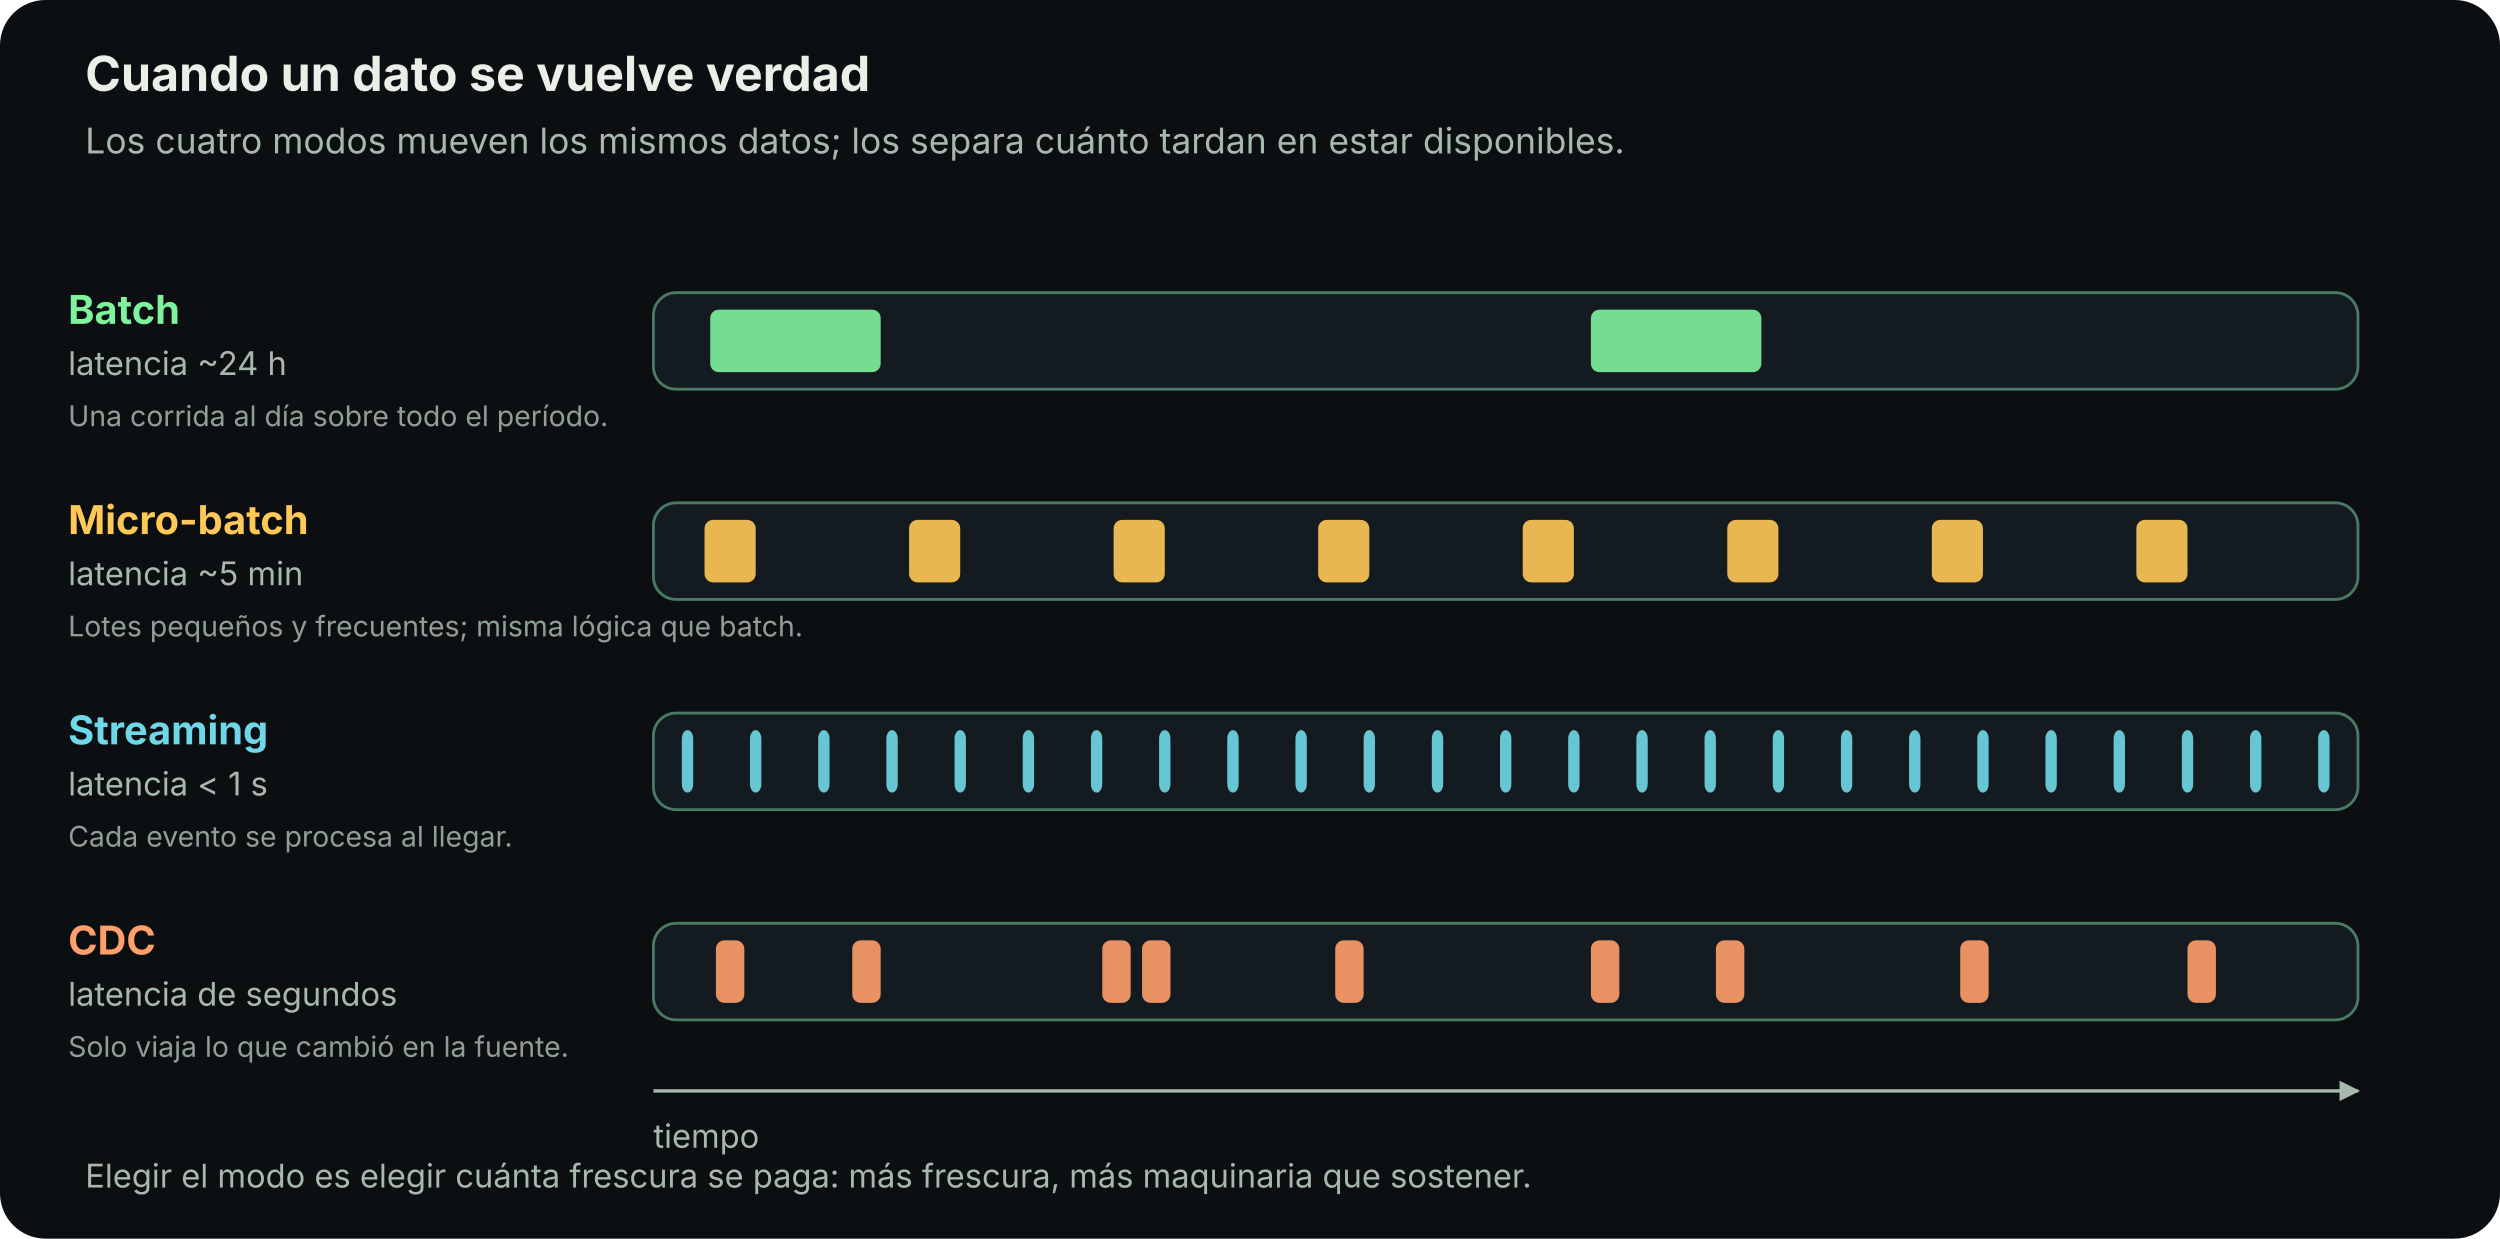
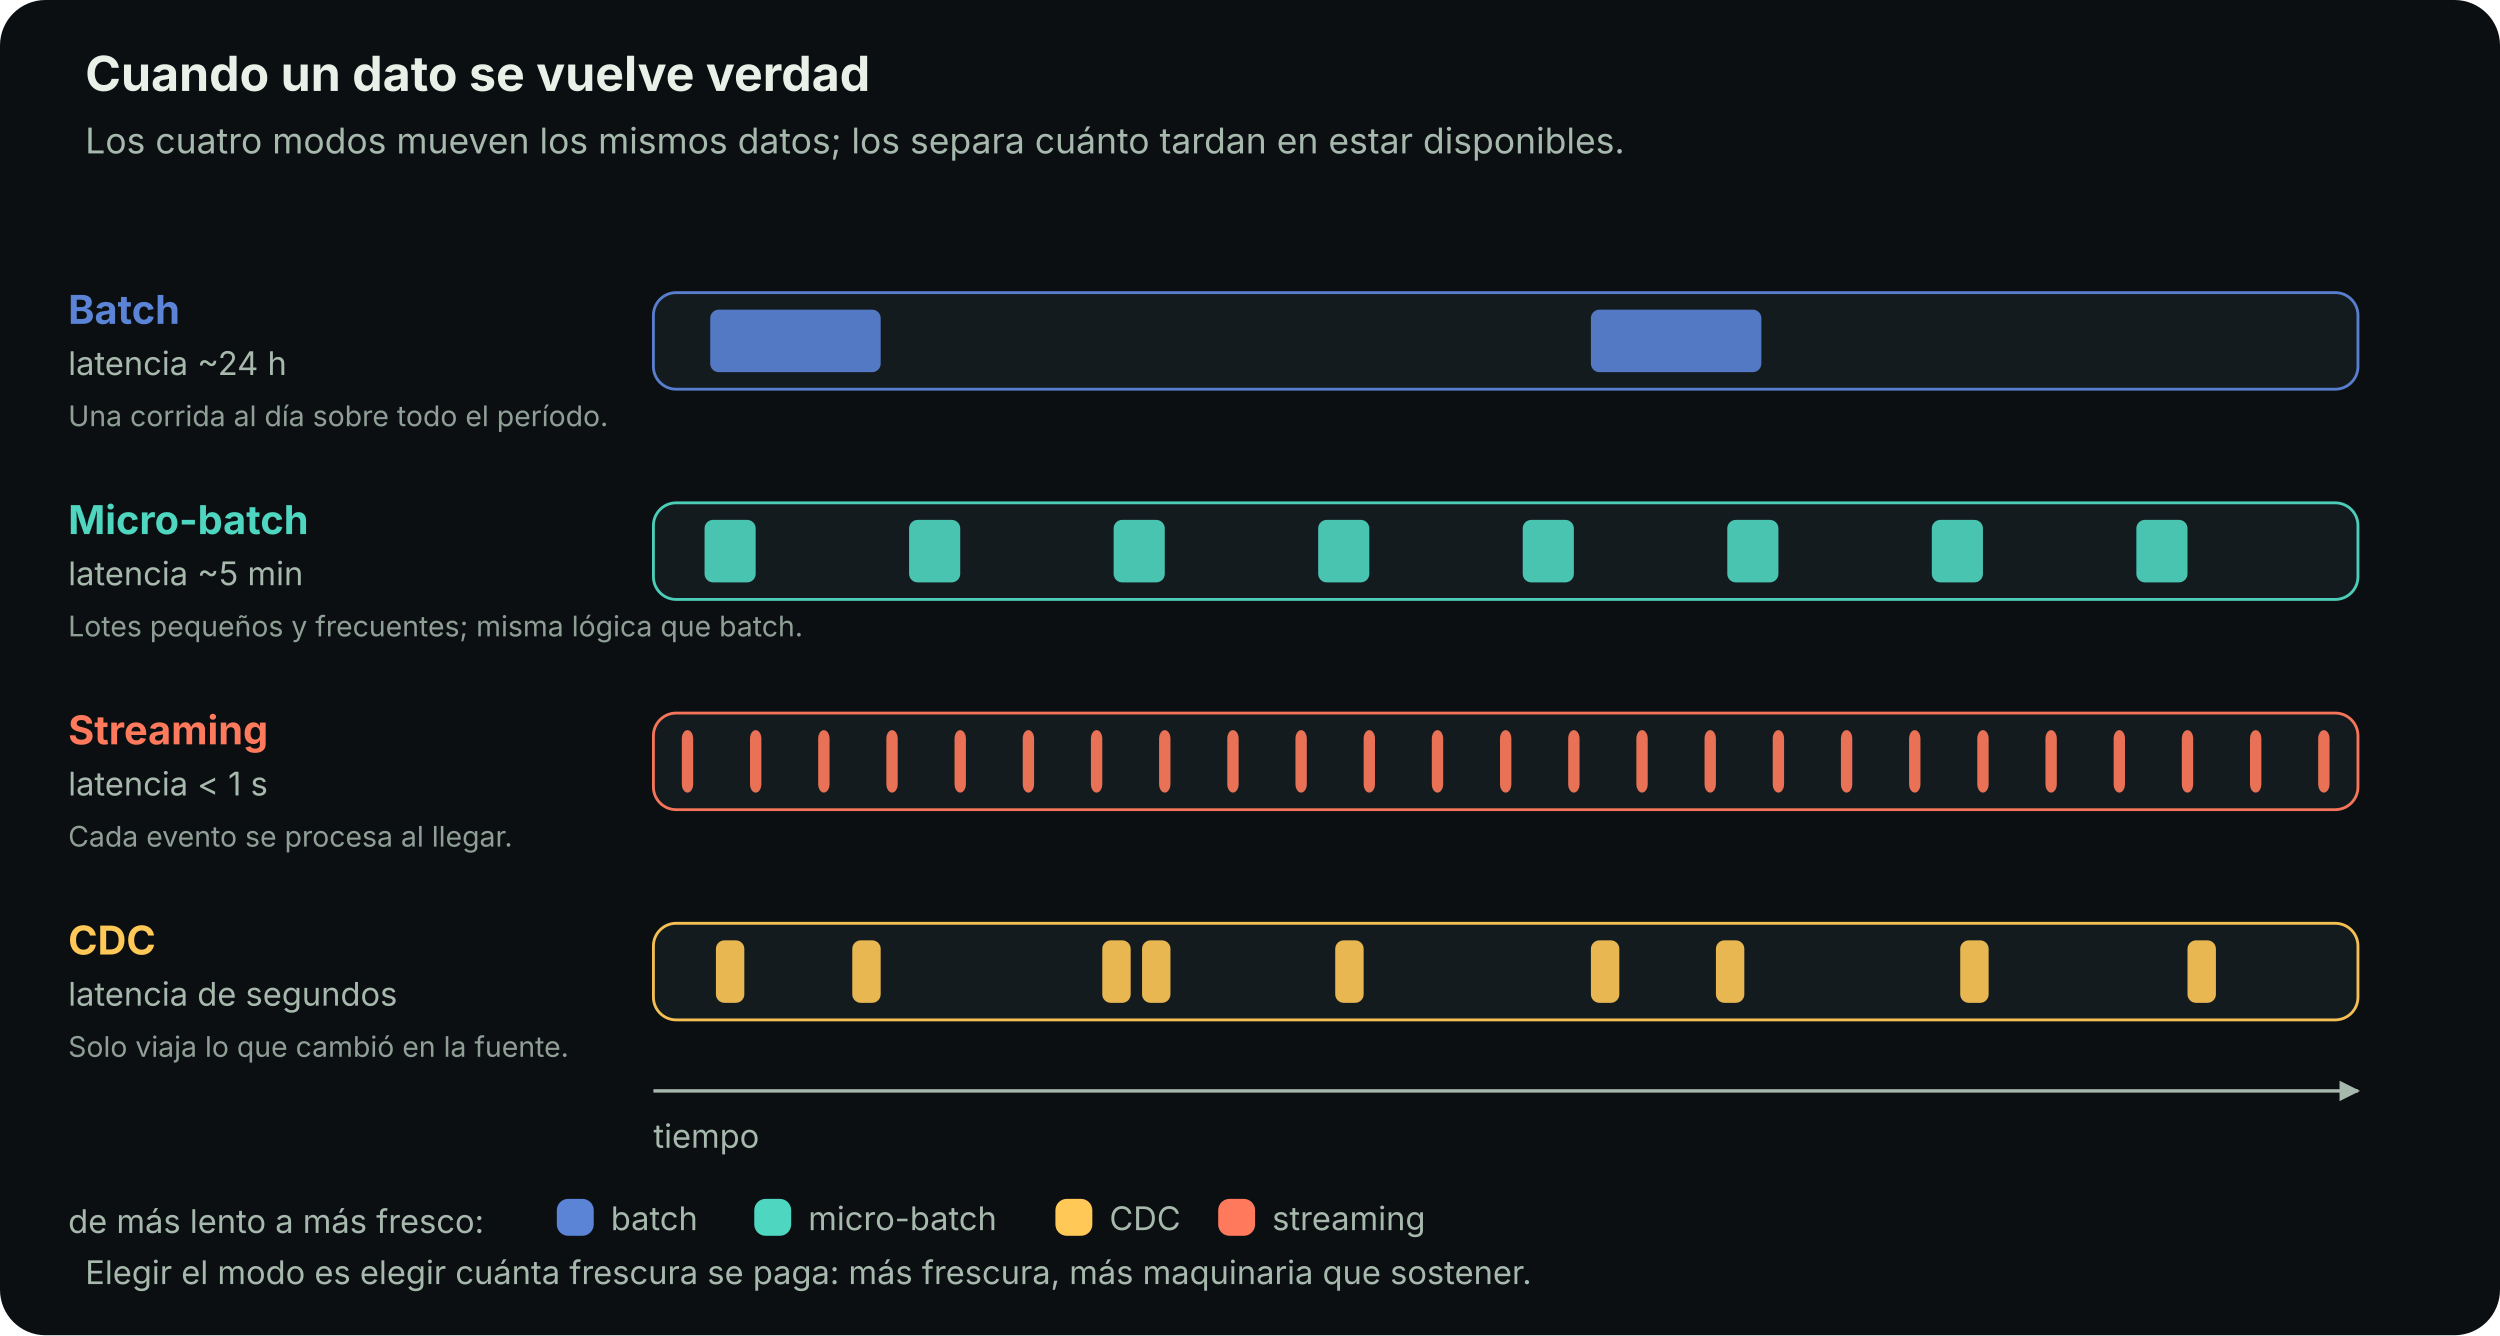
- <svg xmlns="http://www.w3.org/2000/svg" width="880" height="436" viewBox="0 0 880 436" role="img" aria-label="Batch, micro-batch, streaming y CDC sobre una línea de tiempo, con la latencia de cada uno">
+ <svg xmlns="http://www.w3.org/2000/svg" width="880" height="470" viewBox="0 0 880 470" role="img" aria-label="Batch, micro-batch, streaming y CDC sobre una línea de tiempo, con la latencia de cada uno">
  <defs>
    <marker id="f4a7a63" viewBox="0 0 10 10" refX="9" refY="5" markerWidth="6" markerHeight="6" orient="auto-start-reverse">
      <path d="M0,0 L10,5 L0,10 z" fill="#4a7a63" />
    </marker>
    <marker id="f7ef29d" viewBox="0 0 10 10" refX="9" refY="5" markerWidth="6" markerHeight="6" orient="auto-start-reverse">
      <path d="M0,0 L10,5 L0,10 z" fill="#7ef29d" />
    </marker>
    <marker id="fffc857" viewBox="0 0 10 10" refX="9" refY="5" markerWidth="6" markerHeight="6" orient="auto-start-reverse">
      <path d="M0,0 L10,5 L0,10 z" fill="#ffc857" />
    </marker>
    <marker id="f6fd8e8" viewBox="0 0 10 10" refX="9" refY="5" markerWidth="6" markerHeight="6" orient="auto-start-reverse">
      <path d="M0,0 L10,5 L0,10 z" fill="#6fd8e8" />
    </marker>
    <marker id="fc9a7ff" viewBox="0 0 10 10" refX="9" refY="5" markerWidth="6" markerHeight="6" orient="auto-start-reverse">
      <path d="M0,0 L10,5 L0,10 z" fill="#c9a7ff" />
    </marker>
    <marker id="fff9f6b" viewBox="0 0 10 10" refX="9" refY="5" markerWidth="6" markerHeight="6" orient="auto-start-reverse">
      <path d="M0,0 L10,5 L0,10 z" fill="#ff9f6b" />
    </marker>
    <marker id="f5fe0c0" viewBox="0 0 10 10" refX="9" refY="5" markerWidth="6" markerHeight="6" orient="auto-start-reverse">
      <path d="M0,0 L10,5 L0,10 z" fill="#5fe0c0" />
    </marker>
    <marker id="fa7b8ad" viewBox="0 0 10 10" refX="9" refY="5" markerWidth="6" markerHeight="6" orient="auto-start-reverse">
      <path d="M0,0 L10,5 L0,10 z" fill="#a7b8ad" />
    </marker>
+     <marker id="fff6b6b" viewBox="0 0 10 10" refX="9" refY="5" markerWidth="6" markerHeight="6" orient="auto-start-reverse">
+       <path d="M0,0 L10,5 L0,10 z" fill="#ff6b6b" />
+     </marker>
+     <marker id="fff8ad4" viewBox="0 0 10 10" refX="9" refY="5" markerWidth="6" markerHeight="6" orient="auto-start-reverse">
+       <path d="M0,0 L10,5 L0,10 z" fill="#ff8ad4" />
+     </marker>
+     <marker id="f7aa7ff" viewBox="0 0 10 10" refX="9" refY="5" markerWidth="6" markerHeight="6" orient="auto-start-reverse">
+       <path d="M0,0 L10,5 L0,10 z" fill="#7aa7ff" />
+     </marker>
+     <marker id="f84eba6" viewBox="0 0 10 10" refX="9" refY="5" markerWidth="6" markerHeight="6" orient="auto-start-reverse">
+       <path d="M0,0 L10,5 L0,10 z" fill="#84eba6" />
+     </marker>
+     <marker id="f84c9eb" viewBox="0 0 10 10" refX="9" refY="5" markerWidth="6" markerHeight="6" orient="auto-start-reverse">
+       <path d="M0,0 L10,5 L0,10 z" fill="#84c9eb" />
+     </marker>
+     <marker id="fa684eb" viewBox="0 0 10 10" refX="9" refY="5" markerWidth="6" markerHeight="6" orient="auto-start-reverse">
+       <path d="M0,0 L10,5 L0,10 z" fill="#a684eb" />
+     </marker>
+     <marker id="feb84c9" viewBox="0 0 10 10" refX="9" refY="5" markerWidth="6" markerHeight="6" orient="auto-start-reverse">
+       <path d="M0,0 L10,5 L0,10 z" fill="#eb84c9" />
+     </marker>
+     <marker id="feba684" viewBox="0 0 10 10" refX="9" refY="5" markerWidth="6" markerHeight="6" orient="auto-start-reverse">
+       <path d="M0,0 L10,5 L0,10 z" fill="#eba684" />
+     </marker>
+     <marker id="fc9eb84" viewBox="0 0 10 10" refX="9" refY="5" markerWidth="6" markerHeight="6" orient="auto-start-reverse">
+       <path d="M0,0 L10,5 L0,10 z" fill="#c9eb84" />
+     </marker>
+     <marker id="f5b83d6" viewBox="0 0 10 10" refX="9" refY="5" markerWidth="6" markerHeight="6" orient="auto-start-reverse">
+       <path d="M0,0 L10,5 L0,10 z" fill="#5b83d6" />
+     </marker>
+     <marker id="f4fd6c0" viewBox="0 0 10 10" refX="9" refY="5" markerWidth="6" markerHeight="6" orient="auto-start-reverse">
+       <path d="M0,0 L10,5 L0,10 z" fill="#4fd6c0" />
+     </marker>
+     <marker id="fff7a5c" viewBox="0 0 10 10" refX="9" refY="5" markerWidth="6" markerHeight="6" orient="auto-start-reverse">
+       <path d="M0,0 L10,5 L0,10 z" fill="#ff7a5c" />
+     </marker>
+     <linearGradient id="gRamaAB" x1="0" y1="0" x2="1" y2="0">
+       <stop offset="0" stop-color="#6fd8e8" />
+       <stop offset="1" stop-color="#c9a7ff" />
+     </linearGradient>
  </defs>
-   <rect x="0" y="0" width="880" height="436" rx="16" fill="#0b0f12" />
+   <rect x="0" y="0" width="880" height="470" rx="16" fill="#0b0f12" />
  <text x="30.0" y="32.0" fill="#e8f0e8" font-family="system-ui, -apple-system, Segoe UI, sans-serif" font-size="17" font-weight="700" text-anchor="start">Cuando un dato se vuelve verdad</text>
  <text x="30.0" y="54.0" fill="#a7b8ad" font-family="system-ui, -apple-system, Segoe UI, sans-serif" font-size="12.5" font-weight="400" text-anchor="start">Los cuatro modos mueven los mismos datos; los separa cuánto tardan en estar disponibles.</text>
-   <text x="24.0" y="114.0" fill="#7ef29d" font-family="system-ui, -apple-system, Segoe UI, sans-serif" font-size="14" font-weight="700" text-anchor="start">Batch</text>
+   <text x="24.0" y="114.0" fill="#5b83d6" font-family="system-ui, -apple-system, Segoe UI, sans-serif" font-size="14" font-weight="700" text-anchor="start">Batch</text>
  <text x="24.0" y="132.0" fill="#a7b8ad" font-family="system-ui, -apple-system, Segoe UI, sans-serif" font-size="11.5" font-weight="400" text-anchor="start">latencia ~24 h</text>
  <text x="24.0" y="150.0" fill="#a7b8ad" font-family="system-ui, -apple-system, Segoe UI, sans-serif" font-size="10" font-weight="400" text-anchor="start" opacity="0.85">Una corrida al día sobre todo el período.</text>
-   <rect x="230.0" y="103.0" width="600.0" height="34.0" rx="8" fill="#141b20" stroke="#4a7a63" stroke-width="1" />
-   <rect x="250.0" y="109.0" width="60.0" height="22.0" rx="3" fill="#7ef29d" opacity="0.9" />
-   <rect x="560.0" y="109.0" width="60.0" height="22.0" rx="3" fill="#7ef29d" opacity="0.9" />
-   <text x="24.0" y="188.0" fill="#ffc857" font-family="system-ui, -apple-system, Segoe UI, sans-serif" font-size="14" font-weight="700" text-anchor="start">Micro-batch</text>
+   <rect x="230.0" y="103.0" width="600.0" height="34.0" rx="8" fill="#141b20" stroke="#5b83d6" stroke-width="1" opacity="0.95" />
+   <rect x="250.0" y="109.0" width="60.0" height="22.0" rx="3" fill="#5b83d6" opacity="0.9" />
+   <rect x="560.0" y="109.0" width="60.0" height="22.0" rx="3" fill="#5b83d6" opacity="0.9" />
+   <text x="24.0" y="188.0" fill="#4fd6c0" font-family="system-ui, -apple-system, Segoe UI, sans-serif" font-size="14" font-weight="700" text-anchor="start">Micro-batch</text>
  <text x="24.0" y="206.0" fill="#a7b8ad" font-family="system-ui, -apple-system, Segoe UI, sans-serif" font-size="11.5" font-weight="400" text-anchor="start">latencia ~5 min</text>
  <text x="24.0" y="224.0" fill="#a7b8ad" font-family="system-ui, -apple-system, Segoe UI, sans-serif" font-size="10" font-weight="400" text-anchor="start" opacity="0.85">Lotes pequeños y frecuentes; misma lógica que batch.</text>
-   <rect x="230.0" y="177.0" width="600.0" height="34.0" rx="8" fill="#141b20" stroke="#4a7a63" stroke-width="1" />
-   <rect x="248.0" y="183.0" width="18.0" height="22.0" rx="3" fill="#ffc857" opacity="0.9" />
-   <rect x="320.0" y="183.0" width="18.0" height="22.0" rx="3" fill="#ffc857" opacity="0.9" />
-   <rect x="392.0" y="183.0" width="18.0" height="22.0" rx="3" fill="#ffc857" opacity="0.9" />
-   <rect x="464.0" y="183.0" width="18.0" height="22.0" rx="3" fill="#ffc857" opacity="0.9" />
-   <rect x="536.0" y="183.0" width="18.0" height="22.0" rx="3" fill="#ffc857" opacity="0.9" />
-   <rect x="608.0" y="183.0" width="18.0" height="22.0" rx="3" fill="#ffc857" opacity="0.9" />
-   <rect x="680.0" y="183.0" width="18.0" height="22.0" rx="3" fill="#ffc857" opacity="0.9" />
-   <rect x="752.0" y="183.0" width="18.0" height="22.0" rx="3" fill="#ffc857" opacity="0.9" />
-   <text x="24.0" y="262.0" fill="#6fd8e8" font-family="system-ui, -apple-system, Segoe UI, sans-serif" font-size="14" font-weight="700" text-anchor="start">Streaming</text>
+   <rect x="230.0" y="177.0" width="600.0" height="34.0" rx="8" fill="#141b20" stroke="#4fd6c0" stroke-width="1" opacity="0.95" />
+   <rect x="248.0" y="183.0" width="18.0" height="22.0" rx="3" fill="#4fd6c0" opacity="0.9" />
+   <rect x="320.0" y="183.0" width="18.0" height="22.0" rx="3" fill="#4fd6c0" opacity="0.9" />
+   <rect x="392.0" y="183.0" width="18.0" height="22.0" rx="3" fill="#4fd6c0" opacity="0.9" />
+   <rect x="464.0" y="183.0" width="18.0" height="22.0" rx="3" fill="#4fd6c0" opacity="0.9" />
+   <rect x="536.0" y="183.0" width="18.0" height="22.0" rx="3" fill="#4fd6c0" opacity="0.9" />
+   <rect x="608.0" y="183.0" width="18.0" height="22.0" rx="3" fill="#4fd6c0" opacity="0.9" />
+   <rect x="680.0" y="183.0" width="18.0" height="22.0" rx="3" fill="#4fd6c0" opacity="0.9" />
+   <rect x="752.0" y="183.0" width="18.0" height="22.0" rx="3" fill="#4fd6c0" opacity="0.9" />
+   <text x="24.0" y="262.0" fill="#ff7a5c" font-family="system-ui, -apple-system, Segoe UI, sans-serif" font-size="14" font-weight="700" text-anchor="start">Streaming</text>
  <text x="24.0" y="280.0" fill="#a7b8ad" font-family="system-ui, -apple-system, Segoe UI, sans-serif" font-size="11.5" font-weight="400" text-anchor="start">latencia &lt; 1 s</text>
  <text x="24.0" y="298.0" fill="#a7b8ad" font-family="system-ui, -apple-system, Segoe UI, sans-serif" font-size="10" font-weight="400" text-anchor="start" opacity="0.85">Cada evento se procesa al llegar.</text>
-   <rect x="230.0" y="251.0" width="600.0" height="34.0" rx="8" fill="#141b20" stroke="#4a7a63" stroke-width="1" />
-   <rect x="240.0" y="257.0" width="4.0" height="22.0" rx="3" fill="#6fd8e8" opacity="0.9" />
-   <rect x="264.0" y="257.0" width="4.0" height="22.0" rx="3" fill="#6fd8e8" opacity="0.9" />
-   <rect x="288.0" y="257.0" width="4.0" height="22.0" rx="3" fill="#6fd8e8" opacity="0.9" />
-   <rect x="312.0" y="257.0" width="4.0" height="22.0" rx="3" fill="#6fd8e8" opacity="0.9" />
-   <rect x="336.0" y="257.0" width="4.0" height="22.0" rx="3" fill="#6fd8e8" opacity="0.9" />
-   <rect x="360.0" y="257.0" width="4.0" height="22.0" rx="3" fill="#6fd8e8" opacity="0.9" />
-   <rect x="384.0" y="257.0" width="4.0" height="22.0" rx="3" fill="#6fd8e8" opacity="0.9" />
-   <rect x="408.0" y="257.0" width="4.0" height="22.0" rx="3" fill="#6fd8e8" opacity="0.9" />
-   <rect x="432.0" y="257.0" width="4.0" height="22.0" rx="3" fill="#6fd8e8" opacity="0.9" />
-   <rect x="456.0" y="257.0" width="4.0" height="22.0" rx="3" fill="#6fd8e8" opacity="0.9" />
-   <rect x="480.0" y="257.0" width="4.0" height="22.0" rx="3" fill="#6fd8e8" opacity="0.9" />
-   <rect x="504.0" y="257.0" width="4.0" height="22.0" rx="3" fill="#6fd8e8" opacity="0.9" />
-   <rect x="528.0" y="257.0" width="4.0" height="22.0" rx="3" fill="#6fd8e8" opacity="0.9" />
-   <rect x="552.0" y="257.0" width="4.0" height="22.0" rx="3" fill="#6fd8e8" opacity="0.9" />
-   <rect x="576.0" y="257.0" width="4.0" height="22.0" rx="3" fill="#6fd8e8" opacity="0.9" />
-   <rect x="600.0" y="257.0" width="4.0" height="22.0" rx="3" fill="#6fd8e8" opacity="0.9" />
-   <rect x="624.0" y="257.0" width="4.0" height="22.0" rx="3" fill="#6fd8e8" opacity="0.9" />
-   <rect x="648.0" y="257.0" width="4.0" height="22.0" rx="3" fill="#6fd8e8" opacity="0.9" />
-   <rect x="672.0" y="257.0" width="4.0" height="22.0" rx="3" fill="#6fd8e8" opacity="0.9" />
-   <rect x="696.0" y="257.0" width="4.0" height="22.0" rx="3" fill="#6fd8e8" opacity="0.9" />
-   <rect x="720.0" y="257.0" width="4.0" height="22.0" rx="3" fill="#6fd8e8" opacity="0.9" />
-   <rect x="744.0" y="257.0" width="4.0" height="22.0" rx="3" fill="#6fd8e8" opacity="0.9" />
-   <rect x="768.0" y="257.0" width="4.0" height="22.0" rx="3" fill="#6fd8e8" opacity="0.9" />
-   <rect x="792.0" y="257.0" width="4.0" height="22.0" rx="3" fill="#6fd8e8" opacity="0.9" />
-   <rect x="816.0" y="257.0" width="4.0" height="22.0" rx="3" fill="#6fd8e8" opacity="0.9" />
-   <text x="24.0" y="336.0" fill="#ff9f6b" font-family="system-ui, -apple-system, Segoe UI, sans-serif" font-size="14" font-weight="700" text-anchor="start">CDC</text>
+   <rect x="230.0" y="251.0" width="600.0" height="34.0" rx="8" fill="#141b20" stroke="#ff7a5c" stroke-width="1" opacity="0.95" />
+   <rect x="240.0" y="257.0" width="4.0" height="22.0" rx="3" fill="#ff7a5c" opacity="0.9" />
+   <rect x="264.0" y="257.0" width="4.0" height="22.0" rx="3" fill="#ff7a5c" opacity="0.9" />
+   <rect x="288.0" y="257.0" width="4.0" height="22.0" rx="3" fill="#ff7a5c" opacity="0.9" />
+   <rect x="312.0" y="257.0" width="4.0" height="22.0" rx="3" fill="#ff7a5c" opacity="0.9" />
+   <rect x="336.0" y="257.0" width="4.0" height="22.0" rx="3" fill="#ff7a5c" opacity="0.9" />
+   <rect x="360.0" y="257.0" width="4.0" height="22.0" rx="3" fill="#ff7a5c" opacity="0.9" />
+   <rect x="384.0" y="257.0" width="4.0" height="22.0" rx="3" fill="#ff7a5c" opacity="0.9" />
+   <rect x="408.0" y="257.0" width="4.0" height="22.0" rx="3" fill="#ff7a5c" opacity="0.9" />
+   <rect x="432.0" y="257.0" width="4.0" height="22.0" rx="3" fill="#ff7a5c" opacity="0.9" />
+   <rect x="456.0" y="257.0" width="4.0" height="22.0" rx="3" fill="#ff7a5c" opacity="0.9" />
+   <rect x="480.0" y="257.0" width="4.0" height="22.0" rx="3" fill="#ff7a5c" opacity="0.9" />
+   <rect x="504.0" y="257.0" width="4.0" height="22.0" rx="3" fill="#ff7a5c" opacity="0.9" />
+   <rect x="528.0" y="257.0" width="4.0" height="22.0" rx="3" fill="#ff7a5c" opacity="0.9" />
+   <rect x="552.0" y="257.0" width="4.0" height="22.0" rx="3" fill="#ff7a5c" opacity="0.9" />
+   <rect x="576.0" y="257.0" width="4.0" height="22.0" rx="3" fill="#ff7a5c" opacity="0.9" />
+   <rect x="600.0" y="257.0" width="4.0" height="22.0" rx="3" fill="#ff7a5c" opacity="0.9" />
+   <rect x="624.0" y="257.0" width="4.0" height="22.0" rx="3" fill="#ff7a5c" opacity="0.9" />
+   <rect x="648.0" y="257.0" width="4.0" height="22.0" rx="3" fill="#ff7a5c" opacity="0.9" />
+   <rect x="672.0" y="257.0" width="4.0" height="22.0" rx="3" fill="#ff7a5c" opacity="0.9" />
+   <rect x="696.0" y="257.0" width="4.0" height="22.0" rx="3" fill="#ff7a5c" opacity="0.9" />
+   <rect x="720.0" y="257.0" width="4.0" height="22.0" rx="3" fill="#ff7a5c" opacity="0.9" />
+   <rect x="744.0" y="257.0" width="4.0" height="22.0" rx="3" fill="#ff7a5c" opacity="0.9" />
+   <rect x="768.0" y="257.0" width="4.0" height="22.0" rx="3" fill="#ff7a5c" opacity="0.9" />
+   <rect x="792.0" y="257.0" width="4.0" height="22.0" rx="3" fill="#ff7a5c" opacity="0.9" />
+   <rect x="816.0" y="257.0" width="4.0" height="22.0" rx="3" fill="#ff7a5c" opacity="0.9" />
+   <text x="24.0" y="336.0" fill="#ffc857" font-family="system-ui, -apple-system, Segoe UI, sans-serif" font-size="14" font-weight="700" text-anchor="start">CDC</text>
  <text x="24.0" y="354.0" fill="#a7b8ad" font-family="system-ui, -apple-system, Segoe UI, sans-serif" font-size="11.5" font-weight="400" text-anchor="start">latencia de segundos</text>
  <text x="24.0" y="372.0" fill="#a7b8ad" font-family="system-ui, -apple-system, Segoe UI, sans-serif" font-size="10" font-weight="400" text-anchor="start" opacity="0.85">Solo viaja lo que cambió en la fuente.</text>
-   <rect x="230.0" y="325.0" width="600.0" height="34.0" rx="8" fill="#141b20" stroke="#4a7a63" stroke-width="1" />
-   <rect x="252.0" y="331.0" width="10.0" height="22.0" rx="3" fill="#ff9f6b" opacity="0.9" />
-   <rect x="300.0" y="331.0" width="10.0" height="22.0" rx="3" fill="#ff9f6b" opacity="0.9" />
-   <rect x="388.0" y="331.0" width="10.0" height="22.0" rx="3" fill="#ff9f6b" opacity="0.9" />
-   <rect x="402.0" y="331.0" width="10.0" height="22.0" rx="3" fill="#ff9f6b" opacity="0.9" />
-   <rect x="470.0" y="331.0" width="10.0" height="22.0" rx="3" fill="#ff9f6b" opacity="0.9" />
-   <rect x="560.0" y="331.0" width="10.0" height="22.0" rx="3" fill="#ff9f6b" opacity="0.9" />
-   <rect x="604.0" y="331.0" width="10.0" height="22.0" rx="3" fill="#ff9f6b" opacity="0.9" />
-   <rect x="690.0" y="331.0" width="10.0" height="22.0" rx="3" fill="#ff9f6b" opacity="0.9" />
-   <rect x="770.0" y="331.0" width="10.0" height="22.0" rx="3" fill="#ff9f6b" opacity="0.9" />
+   <rect x="230.0" y="325.0" width="600.0" height="34.0" rx="8" fill="#141b20" stroke="#ffc857" stroke-width="1" opacity="0.95" />
+   <rect x="252.0" y="331.0" width="10.0" height="22.0" rx="3" fill="#ffc857" opacity="0.9" />
+   <rect x="300.0" y="331.0" width="10.0" height="22.0" rx="3" fill="#ffc857" opacity="0.9" />
+   <rect x="388.0" y="331.0" width="10.0" height="22.0" rx="3" fill="#ffc857" opacity="0.9" />
+   <rect x="402.0" y="331.0" width="10.0" height="22.0" rx="3" fill="#ffc857" opacity="0.9" />
+   <rect x="470.0" y="331.0" width="10.0" height="22.0" rx="3" fill="#ffc857" opacity="0.9" />
+   <rect x="560.0" y="331.0" width="10.0" height="22.0" rx="3" fill="#ffc857" opacity="0.9" />
+   <rect x="604.0" y="331.0" width="10.0" height="22.0" rx="3" fill="#ffc857" opacity="0.9" />
+   <rect x="690.0" y="331.0" width="10.0" height="22.0" rx="3" fill="#ffc857" opacity="0.9" />
+   <rect x="770.0" y="331.0" width="10.0" height="22.0" rx="3" fill="#ffc857" opacity="0.9" />
  <line x1="230.0" y1="384.0" x2="830.0" y2="384.0" stroke="#a7b8ad" stroke-width="1.2" marker-end="url(#fa7b8ad)" />
  <text x="230.0" y="404.0" fill="#a7b8ad" font-family="system-ui, -apple-system, Segoe UI, sans-serif" font-size="11.5" font-weight="400" text-anchor="start">tiempo</text>
-   <text x="30.0" y="418.0" fill="#a7b8ad" font-family="system-ui, -apple-system, Segoe UI, sans-serif" font-size="11.5" font-weight="400" text-anchor="start">Elegir el modo es elegir cuánta frescura se paga: más frescura, más maquinaria que sostener.</text>
+   <text x="24.0" y="434.0" fill="#a7b8ad" font-family="system-ui, -apple-system, Segoe UI, sans-serif" font-size="11.5" font-weight="400" text-anchor="start">de más lento a más fresco:</text>
+   <rect x="196.0" y="422.0" width="13" height="13" rx="4" fill="#5b83d6" />
+   <text x="215.0" y="433.0" fill="#a7b8ad" font-family="system-ui, -apple-system, Segoe UI, sans-serif" font-size="11.5" font-weight="400" text-anchor="start">batch</text>
+   <rect x="265.5" y="422.0" width="13" height="13" rx="4" fill="#4fd6c0" />
+   <text x="284.5" y="433.0" fill="#a7b8ad" font-family="system-ui, -apple-system, Segoe UI, sans-serif" font-size="11.5" font-weight="400" text-anchor="start">micro-batch</text>
+   <rect x="371.5" y="422.0" width="13" height="13" rx="4" fill="#ffc857" />
+   <text x="390.5" y="433.0" fill="#a7b8ad" font-family="system-ui, -apple-system, Segoe UI, sans-serif" font-size="11.5" font-weight="400" text-anchor="start">CDC</text>
+   <rect x="428.8" y="422.0" width="13" height="13" rx="4" fill="#ff7a5c" />
+   <text x="447.8" y="433.0" fill="#a7b8ad" font-family="system-ui, -apple-system, Segoe UI, sans-serif" font-size="11.5" font-weight="400" text-anchor="start">streaming</text>
+   <text x="30.0" y="452.0" fill="#a7b8ad" font-family="system-ui, -apple-system, Segoe UI, sans-serif" font-size="11.5" font-weight="400" text-anchor="start">Elegir el modo es elegir cuánta frescura se paga: más frescura, más maquinaria que sostener.</text>
</svg>
